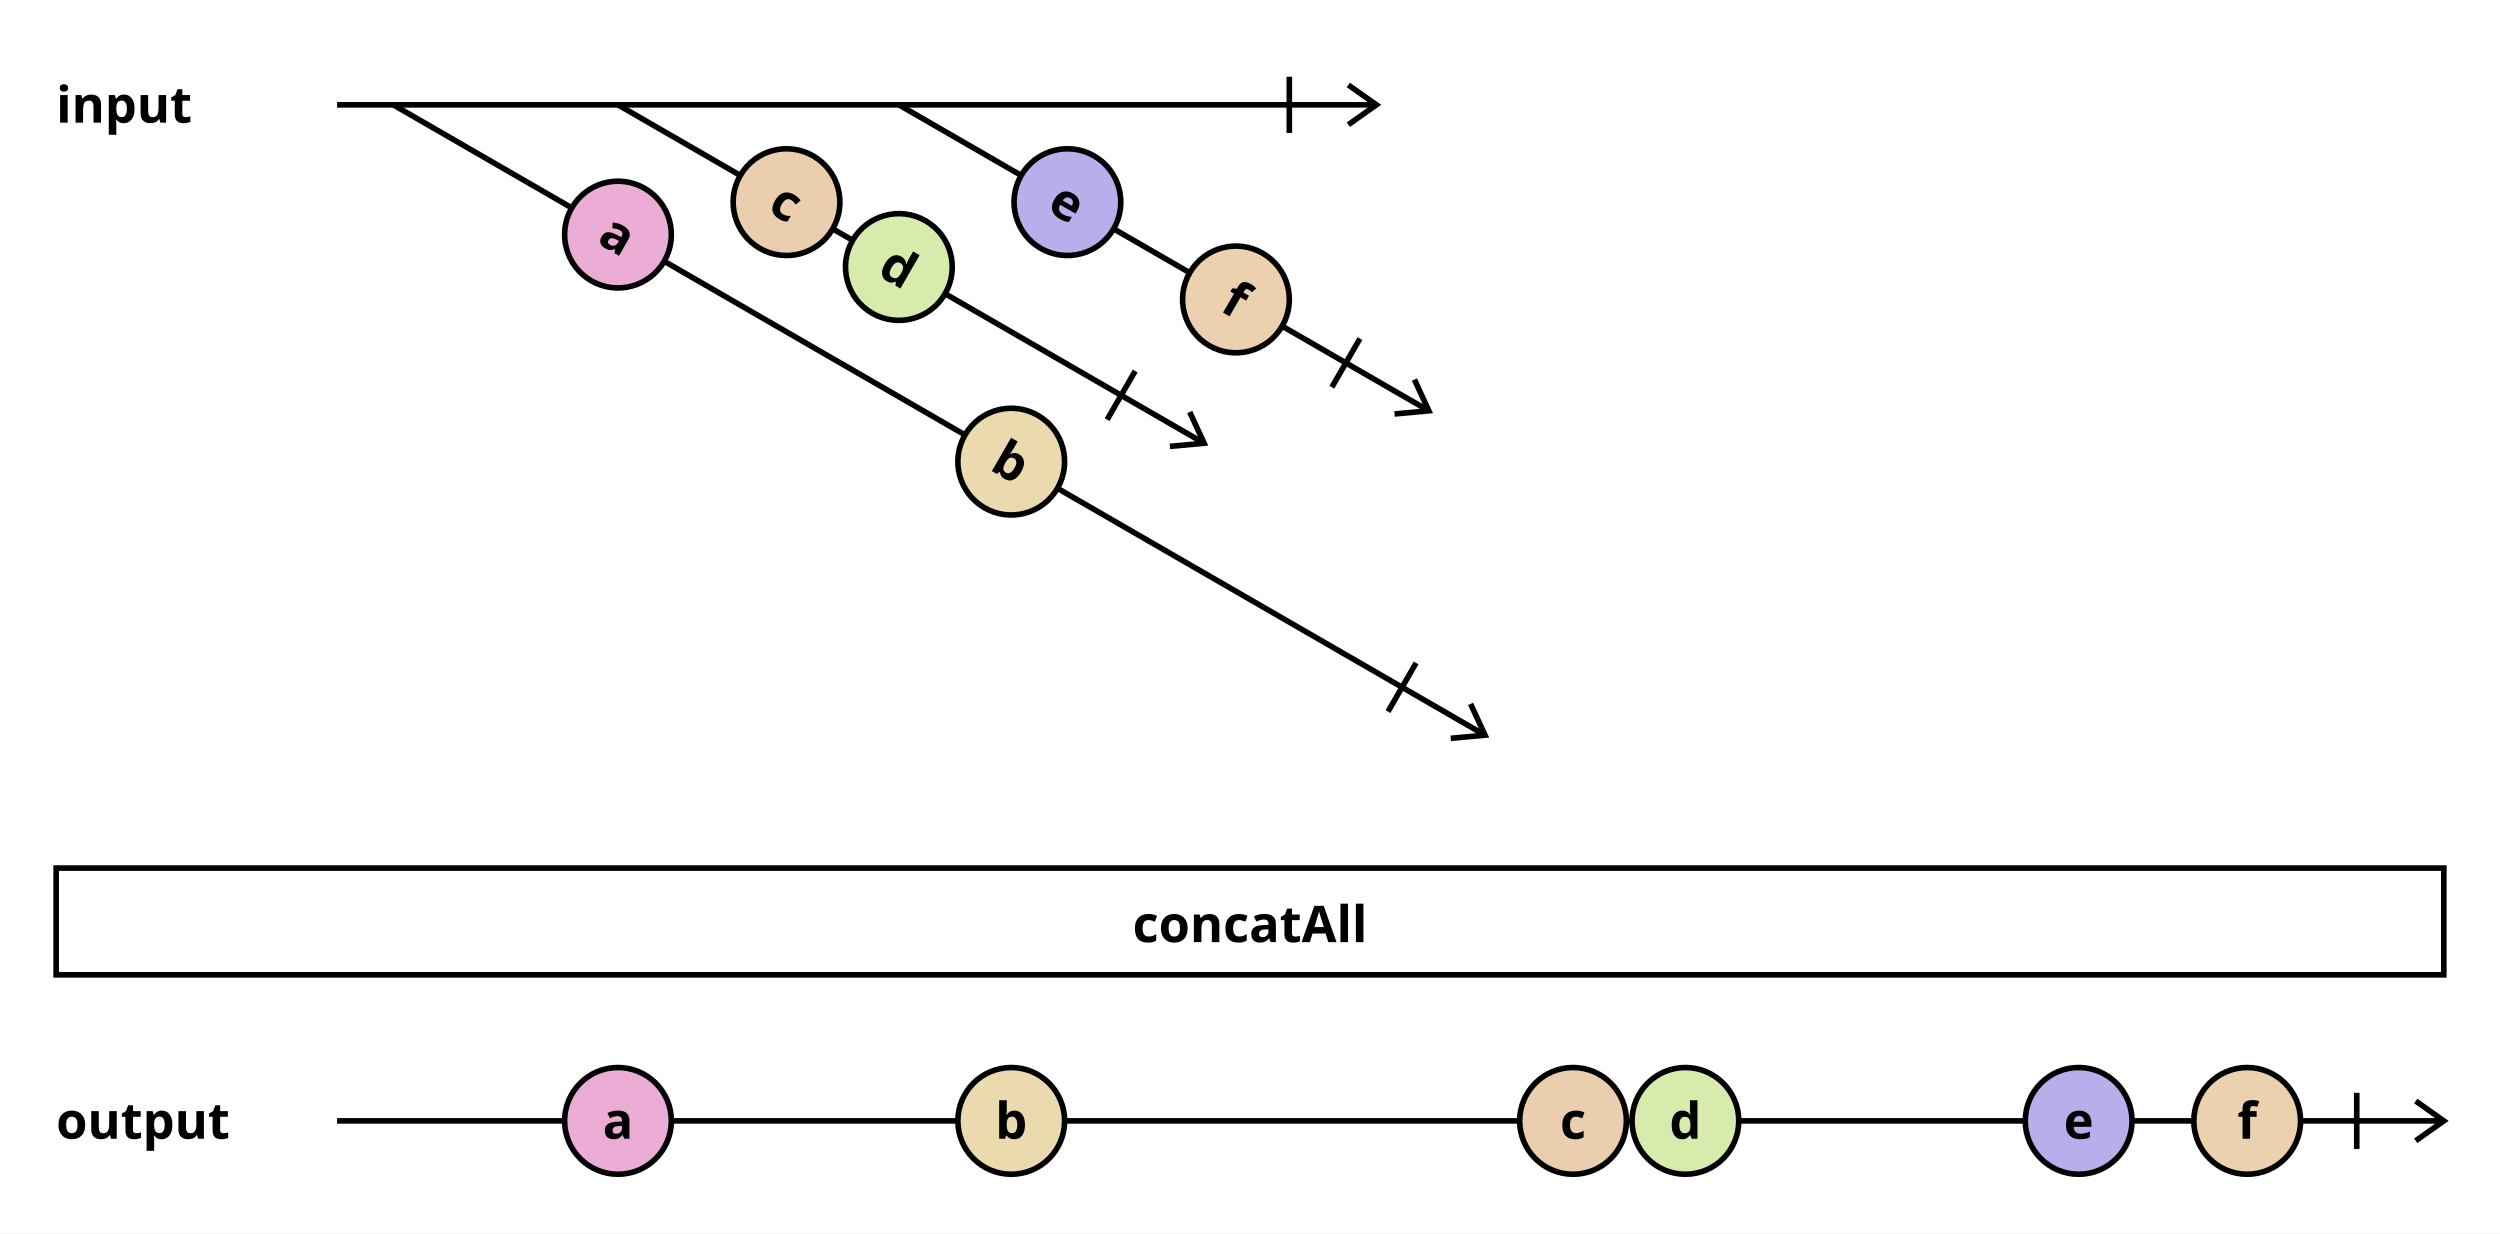
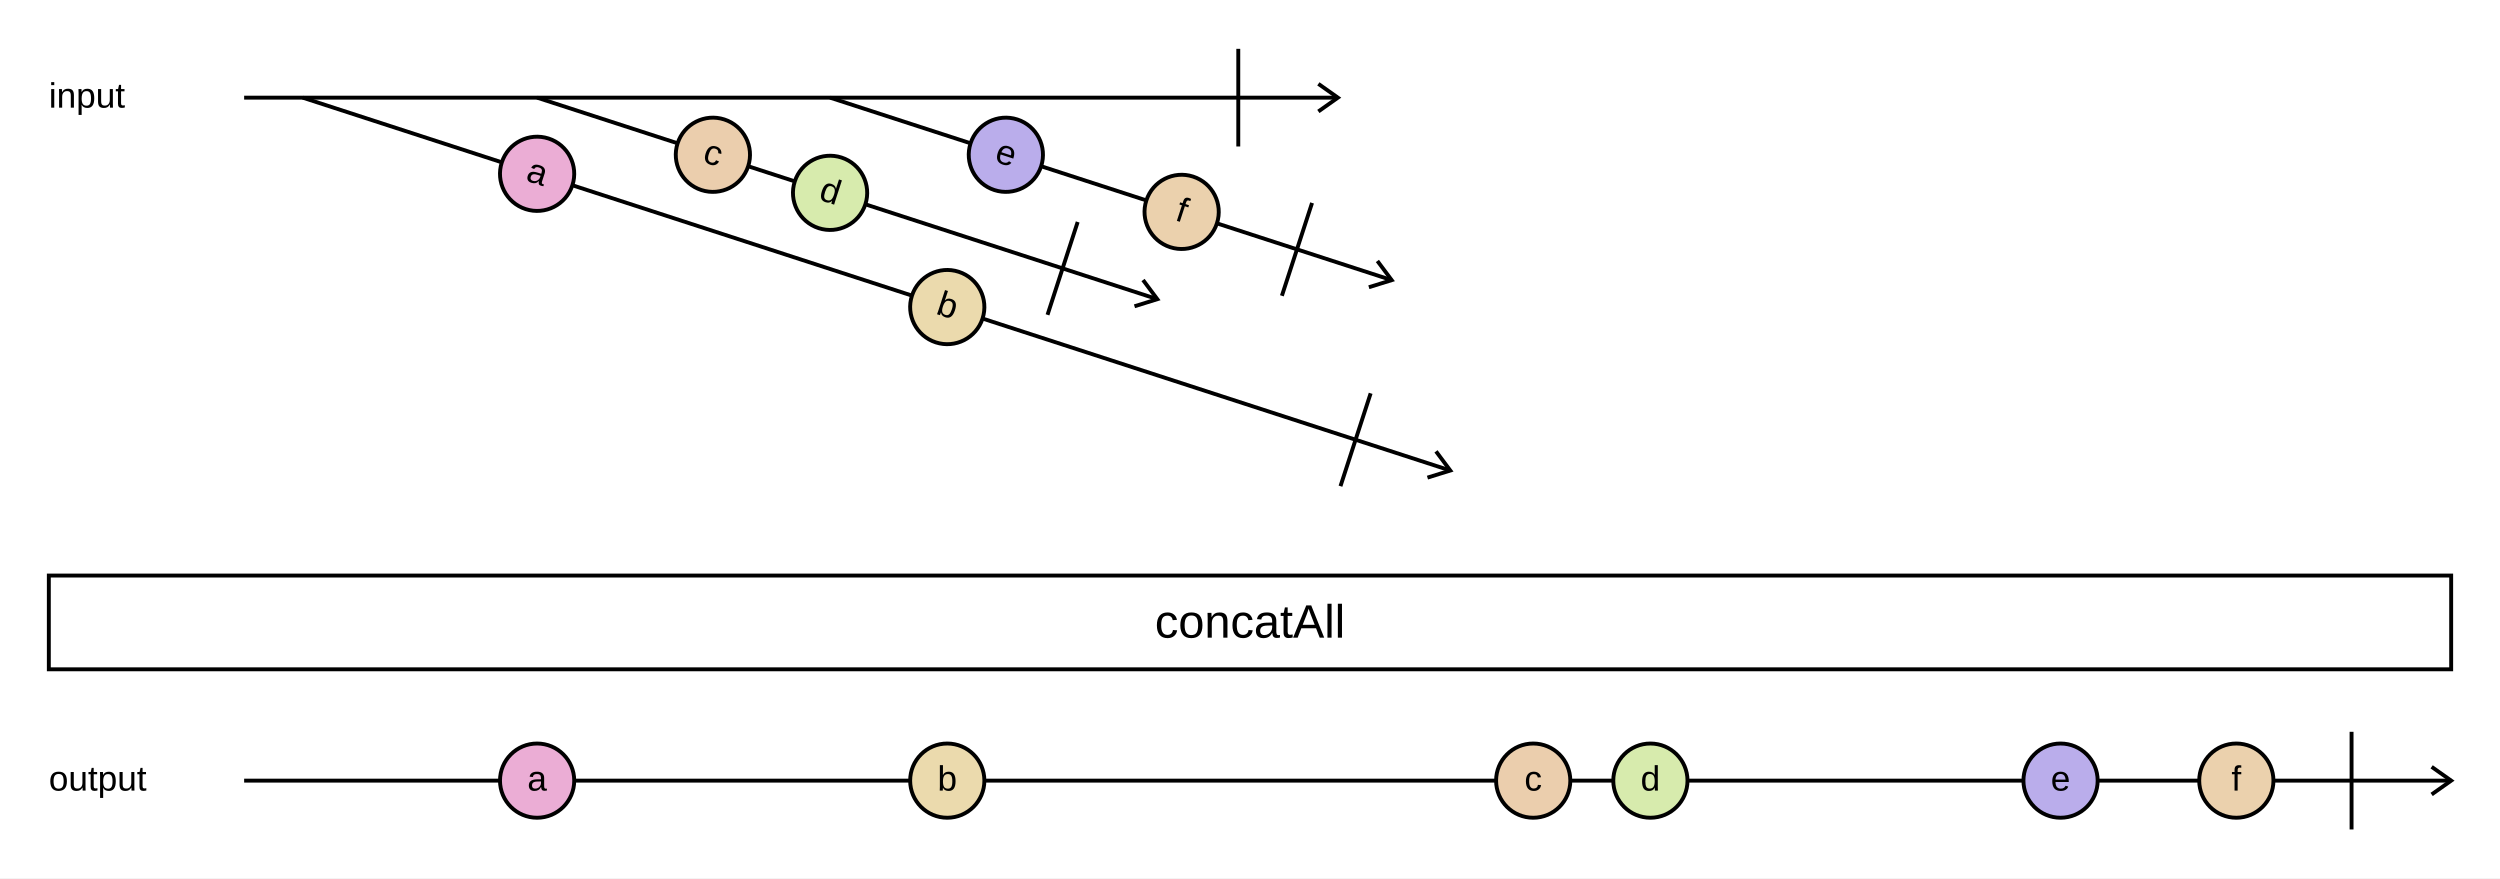
- <svg xmlns="http://www.w3.org/2000/svg" viewBox="0 0 890 439.034" width="890" height="439.034">
-   <rect x="0" y="0" fill="white" width="890" height="439.034" />
-   <g transform="translate(20 20)">
-     <g transform="translate(0 -2.679492)">
-       <text x="0" y="20" fill="black" font-family="sans-serif" font-size="18px" font-weight="bold" font-style="normal" dominant-baseline="middle">input</text>
+ <svg xmlns="http://www.w3.org/2000/svg" viewBox="0 0 1280 449.684" width="1280" height="449.684">
+   <rect x="0" y="0" fill="white" width="1280" height="449.684" />
+   <g transform="translate(25 25)">
+     <g transform="translate(0 0)">
+       <text x="0" y="25" fill="black" font-family="Arial, Helvetica, sans-serif" font-size="18px" font-weight="normal" font-style="normal" dominant-baseline="middle">input</text>
      <g transform="translate(100 0)">
        <g>
-           <line x1="0" y1="20" x2="370" y2="20" stroke="black" stroke-width="2" />
-           <polyline points="360,12.929 370,20 360,27.071" stroke="black" stroke-width="2" fill="none" />
+           <line x1="0" y1="25" x2="560" y2="25" stroke="black" stroke-width="2" />
+           <polyline points="550,17.929 560,25 550,32.071" stroke="black" stroke-width="2" fill="none" />
        </g>
-         <g transform="rotate(30 20 20) translate(20 0)">
+         <g transform="translate(509 0)">
+           <line x1="0" y1="0" x2="0" y2="50" stroke="black" stroke-width="2" />
+         </g>
+         <g transform="rotate(18 300 25) translate(300 0)">
          <g>
-             <line x1="0" y1="20" x2="448.786" y2="20" stroke="black" stroke-width="2" />
-             <polyline points="438.786,12.929 448.786,20 438.786,27.071" stroke="black" stroke-width="2" fill="none" />
+             <line x1="0" y1="25" x2="302.351" y2="25" stroke="black" stroke-width="2" />
+             <polyline points="292.351,17.929 302.351,25 292.351,32.071" stroke="black" stroke-width="2" fill="none" />
          </g>
-           <g transform="translate(72.37604 0)">
-             <ellipse cx="20" cy="20" rx="19" ry="19" fill="hsl(320.927, 60%, 80%)" stroke="black" stroke-width="2" />
-             <text x="20" y="20" fill="black" font-family="sans-serif" font-size="18px" font-weight="bold" font-style="normal" dominant-baseline="middle" text-anchor="middle">a</text>
+           <g transform="translate(251.3509 0)">
+             <line x1="0" y1="0" x2="0" y2="50" stroke="black" stroke-width="2" />
          </g>
-           <g transform="translate(234.0341 0)">
-             <ellipse cx="20" cy="20" rx="19" ry="19" fill="hsl(44.11, 60%, 80%)" stroke="black" stroke-width="2" />
-             <text x="20" y="20" fill="black" font-family="sans-serif" font-size="18px" font-weight="bold" font-style="normal" dominant-baseline="middle" text-anchor="middle">b</text>
+           <g transform="translate(169.2632 0)">
+             <ellipse cx="20" cy="25" rx="19" ry="19" fill="hsl(35.338, 60%, 80%)" stroke="black" stroke-width="2" />
+             <text x="20" y="25" fill="black" font-family="Arial, Helvetica, sans-serif" font-size="18px" font-weight="normal" font-style="normal" dominant-baseline="middle" text-anchor="middle">f</text>
          </g>
-           <g transform="translate(414.6922 0)">
-             <line x1="0" y1="10" x2="0" y2="30" stroke="black" stroke-width="2" />
+           <g transform="translate(74.6316 0)">
+             <ellipse cx="20" cy="25" rx="19" ry="19" fill="hsl(252.62, 60%, 80%)" stroke="black" stroke-width="2" />
+             <text x="20" y="25" fill="black" font-family="Arial, Helvetica, sans-serif" font-size="18px" font-weight="normal" font-style="normal" dominant-baseline="middle" text-anchor="middle">e</text>
          </g>
        </g>
-         <g transform="rotate(30 100 20) translate(100 0)">
+         <g transform="rotate(18 150 25) translate(150 0)">
          <g>
-             <line x1="0" y1="20" x2="240.94" y2="20" stroke="black" stroke-width="2" />
-             <polyline points="230.94,12.929 240.94,20 230.94,27.071" stroke="black" stroke-width="2" fill="none" />
+             <line x1="0" y1="25" x2="333.895" y2="25" stroke="black" stroke-width="2" />
+             <polyline points="323.895,17.929 333.895,25 323.895,32.071" stroke="black" stroke-width="2" fill="none" />
          </g>
-           <g transform="translate(49.28203 0)">
-             <ellipse cx="20" cy="20" rx="19" ry="19" fill="hsl(31.663, 60%, 80%)" stroke="black" stroke-width="2" />
-             <text x="20" y="20" fill="black" font-family="sans-serif" font-size="18px" font-weight="bold" font-style="normal" dominant-baseline="middle" text-anchor="middle">c</text>
+           <g transform="translate(282.8948 0)">
+             <line x1="0" y1="0" x2="0" y2="50" stroke="black" stroke-width="2" />
          </g>
-           <g transform="translate(95.47005 0)">
-             <ellipse cx="20" cy="20" rx="19" ry="19" fill="hsl(79.047, 60%, 80%)" stroke="black" stroke-width="2" />
-             <text x="20" y="20" fill="black" font-family="sans-serif" font-size="18px" font-weight="bold" font-style="normal" dominant-baseline="middle" text-anchor="middle">d</text>
+           <g transform="translate(137.7193 0)">
+             <ellipse cx="20" cy="25" rx="19" ry="19" fill="hsl(79.047, 60%, 80%)" stroke="black" stroke-width="2" />
+             <text x="20" y="25" fill="black" font-family="Arial, Helvetica, sans-serif" font-size="18px" font-weight="normal" font-style="normal" dominant-baseline="middle" text-anchor="middle">d</text>
          </g>
-           <g transform="translate(206.8461 0)">
-             <line x1="0" y1="10" x2="0" y2="30" stroke="black" stroke-width="2" />
+           <g transform="translate(74.6316 0)">
+             <ellipse cx="20" cy="25" rx="19" ry="19" fill="hsl(31.663, 60%, 80%)" stroke="black" stroke-width="2" />
+             <text x="20" y="25" fill="black" font-family="Arial, Helvetica, sans-serif" font-size="18px" font-weight="normal" font-style="normal" dominant-baseline="middle" text-anchor="middle">c</text>
          </g>
        </g>
-         <g transform="rotate(30 200 20) translate(200 0)">
+         <g transform="rotate(18 30 25) translate(30 0)">
          <g>
-             <line x1="0" y1="20" x2="217.846" y2="20" stroke="black" stroke-width="2" />
-             <polyline points="207.846,12.929 217.846,20 207.846,27.071" stroke="black" stroke-width="2" fill="none" />
+             <line x1="0" y1="25" x2="617.79" y2="25" stroke="black" stroke-width="2" />
+             <polyline points="607.79,17.929 617.79,25 607.79,32.071" stroke="black" stroke-width="2" fill="none" />
          </g>
-           <g transform="translate(49.28203 0)">
-             <ellipse cx="20" cy="20" rx="19" ry="19" fill="hsl(252.62, 60%, 80%)" stroke="black" stroke-width="2" />
-             <text x="20" y="20" fill="black" font-family="sans-serif" font-size="18px" font-weight="bold" font-style="normal" dominant-baseline="middle" text-anchor="middle">e</text>
+           <g transform="translate(566.7896 0)">
+             <line x1="0" y1="0" x2="0" y2="50" stroke="black" stroke-width="2" />
          </g>
-           <g transform="translate(118.5641 0)">
-             <ellipse cx="20" cy="20" rx="19" ry="19" fill="hsl(35.338, 60%, 80%)" stroke="black" stroke-width="2" />
-             <text x="20" y="20" fill="black" font-family="sans-serif" font-size="18px" font-weight="bold" font-style="normal" dominant-baseline="middle" text-anchor="middle">f</text>
+           <g transform="translate(326.9825 0)">
+             <ellipse cx="20" cy="25" rx="19" ry="19" fill="hsl(44.11, 60%, 80%)" stroke="black" stroke-width="2" />
+             <text x="20" y="25" fill="black" font-family="Arial, Helvetica, sans-serif" font-size="18px" font-weight="normal" font-style="normal" dominant-baseline="middle" text-anchor="middle">b</text>
          </g>
-           <g transform="translate(183.7521 0)">
-             <line x1="0" y1="10" x2="0" y2="30" stroke="black" stroke-width="2" />
+           <g transform="translate(106.1755 0)">
+             <ellipse cx="20" cy="25" rx="19" ry="19" fill="hsl(320.927, 60%, 80%)" stroke="black" stroke-width="2" />
+             <text x="20" y="25" fill="black" font-family="Arial, Helvetica, sans-serif" font-size="18px" font-weight="normal" font-style="normal" dominant-baseline="middle" text-anchor="middle">a</text>
          </g>
-         </g>
-         <g transform="translate(339 0)">
-           <line x1="0" y1="10" x2="0" y2="30" stroke="black" stroke-width="2" />
        </g>
      </g>
    </g>
-     <g transform="translate(0 279.0341)">
-       <rect x="0" y="10" width="850" height="38" fill="white" stroke="black" stroke-width="2" rx="0" />
-       <text x="425" y="30px" fill="black" font-family="sans-serif" font-size="18px" font-weight="bold" font-style="normal" dominant-baseline="middle" text-anchor="middle" width="850">concatAll</text>
+     <g transform="translate(0 259.6839)">
+       <rect x="0" y="10" width="1230" height="48" fill="white" stroke="black" stroke-width="2" rx="0" />
+       <text x="615" y="35px" fill="black" font-family="Arial, Helvetica, sans-serif" font-size="24px" font-weight="normal" font-style="normal" dominant-baseline="middle" text-anchor="middle" width="1230">concatAll</text>
    </g>
-     <g transform="translate(0 359.0341)">
-       <text x="0" y="20" fill="black" font-family="sans-serif" font-size="18px" font-weight="bold" font-style="normal" dominant-baseline="middle">output</text>
+     <g transform="translate(0 349.6839)">
+       <text x="0" y="25" fill="black" font-family="Arial, Helvetica, sans-serif" font-size="18px" font-weight="normal" font-style="normal" dominant-baseline="middle">output</text>
      <g transform="translate(100 0)">
        <g>
-           <line x1="0" y1="20" x2="750" y2="20" stroke="black" stroke-width="2" />
-           <polyline points="740,12.929 750,20 740,27.071" stroke="black" stroke-width="2" fill="none" />
+           <line x1="0" y1="25" x2="1130" y2="25" stroke="black" stroke-width="2" />
+           <polyline points="1120,17.929 1130,25 1120,32.071" stroke="black" stroke-width="2" fill="none" />
        </g>
-         <g transform="translate(80 0)">
-           <ellipse cx="20" cy="20" rx="19" ry="19" fill="hsl(320.927, 60%, 80%)" stroke="black" stroke-width="2" />
-           <text x="20" y="20" fill="black" font-family="sans-serif" font-size="18px" font-weight="bold" font-style="normal" dominant-baseline="middle" text-anchor="middle">a</text>
+         <g transform="translate(1079 0)">
+           <line x1="0" y1="0" x2="0" y2="50" stroke="black" stroke-width="2" />
        </g>
-         <g transform="translate(220 0)">
-           <ellipse cx="20" cy="20" rx="19" ry="19" fill="hsl(44.11, 60%, 80%)" stroke="black" stroke-width="2" />
-           <text x="20" y="20" fill="black" font-family="sans-serif" font-size="18px" font-weight="bold" font-style="normal" dominant-baseline="middle" text-anchor="middle">b</text>
+         <g transform="translate(1000 0)">
+           <ellipse cx="20" cy="25" rx="19" ry="19" fill="hsl(35.338, 60%, 80%)" stroke="black" stroke-width="2" />
+           <text x="20" y="25" fill="black" font-family="Arial, Helvetica, sans-serif" font-size="18px" font-weight="normal" font-style="normal" dominant-baseline="middle" text-anchor="middle">f</text>
        </g>
-         <g transform="translate(420 0)">
-           <ellipse cx="20" cy="20" rx="19" ry="19" fill="hsl(31.663, 60%, 80%)" stroke="black" stroke-width="2" />
-           <text x="20" y="20" fill="black" font-family="sans-serif" font-size="18px" font-weight="bold" font-style="normal" dominant-baseline="middle" text-anchor="middle">c</text>
+         <g transform="translate(910 0)">
+           <ellipse cx="20" cy="25" rx="19" ry="19" fill="hsl(252.62, 60%, 80%)" stroke="black" stroke-width="2" />
+           <text x="20" y="25" fill="black" font-family="Arial, Helvetica, sans-serif" font-size="18px" font-weight="normal" font-style="normal" dominant-baseline="middle" text-anchor="middle">e</text>
        </g>
-         <g transform="translate(460 0)">
-           <ellipse cx="20" cy="20" rx="19" ry="19" fill="hsl(79.047, 60%, 80%)" stroke="black" stroke-width="2" />
-           <text x="20" y="20" fill="black" font-family="sans-serif" font-size="18px" font-weight="bold" font-style="normal" dominant-baseline="middle" text-anchor="middle">d</text>
+         <g transform="translate(700 0)">
+           <ellipse cx="20" cy="25" rx="19" ry="19" fill="hsl(79.047, 60%, 80%)" stroke="black" stroke-width="2" />
+           <text x="20" y="25" fill="black" font-family="Arial, Helvetica, sans-serif" font-size="18px" font-weight="normal" font-style="normal" dominant-baseline="middle" text-anchor="middle">d</text>
        </g>
-         <g transform="translate(600 0)">
-           <ellipse cx="20" cy="20" rx="19" ry="19" fill="hsl(252.62, 60%, 80%)" stroke="black" stroke-width="2" />
-           <text x="20" y="20" fill="black" font-family="sans-serif" font-size="18px" font-weight="bold" font-style="normal" dominant-baseline="middle" text-anchor="middle">e</text>
+         <g transform="translate(640 0)">
+           <ellipse cx="20" cy="25" rx="19" ry="19" fill="hsl(31.663, 60%, 80%)" stroke="black" stroke-width="2" />
+           <text x="20" y="25" fill="black" font-family="Arial, Helvetica, sans-serif" font-size="18px" font-weight="normal" font-style="normal" dominant-baseline="middle" text-anchor="middle">c</text>
        </g>
-         <g transform="translate(660 0)">
-           <ellipse cx="20" cy="20" rx="19" ry="19" fill="hsl(35.338, 60%, 80%)" stroke="black" stroke-width="2" />
-           <text x="20" y="20" fill="black" font-family="sans-serif" font-size="18px" font-weight="bold" font-style="normal" dominant-baseline="middle" text-anchor="middle">f</text>
+         <g transform="translate(340 0)">
+           <ellipse cx="20" cy="25" rx="19" ry="19" fill="hsl(44.11, 60%, 80%)" stroke="black" stroke-width="2" />
+           <text x="20" y="25" fill="black" font-family="Arial, Helvetica, sans-serif" font-size="18px" font-weight="normal" font-style="normal" dominant-baseline="middle" text-anchor="middle">b</text>
        </g>
-         <g transform="translate(719 0)">
-           <line x1="0" y1="10" x2="0" y2="30" stroke="black" stroke-width="2" />
+         <g transform="translate(130 0)">
+           <ellipse cx="20" cy="25" rx="19" ry="19" fill="hsl(320.927, 60%, 80%)" stroke="black" stroke-width="2" />
+           <text x="20" y="25" fill="black" font-family="Arial, Helvetica, sans-serif" font-size="18px" font-weight="normal" font-style="normal" dominant-baseline="middle" text-anchor="middle">a</text>
        </g>
      </g>
    </g>
  </g>
</svg>
